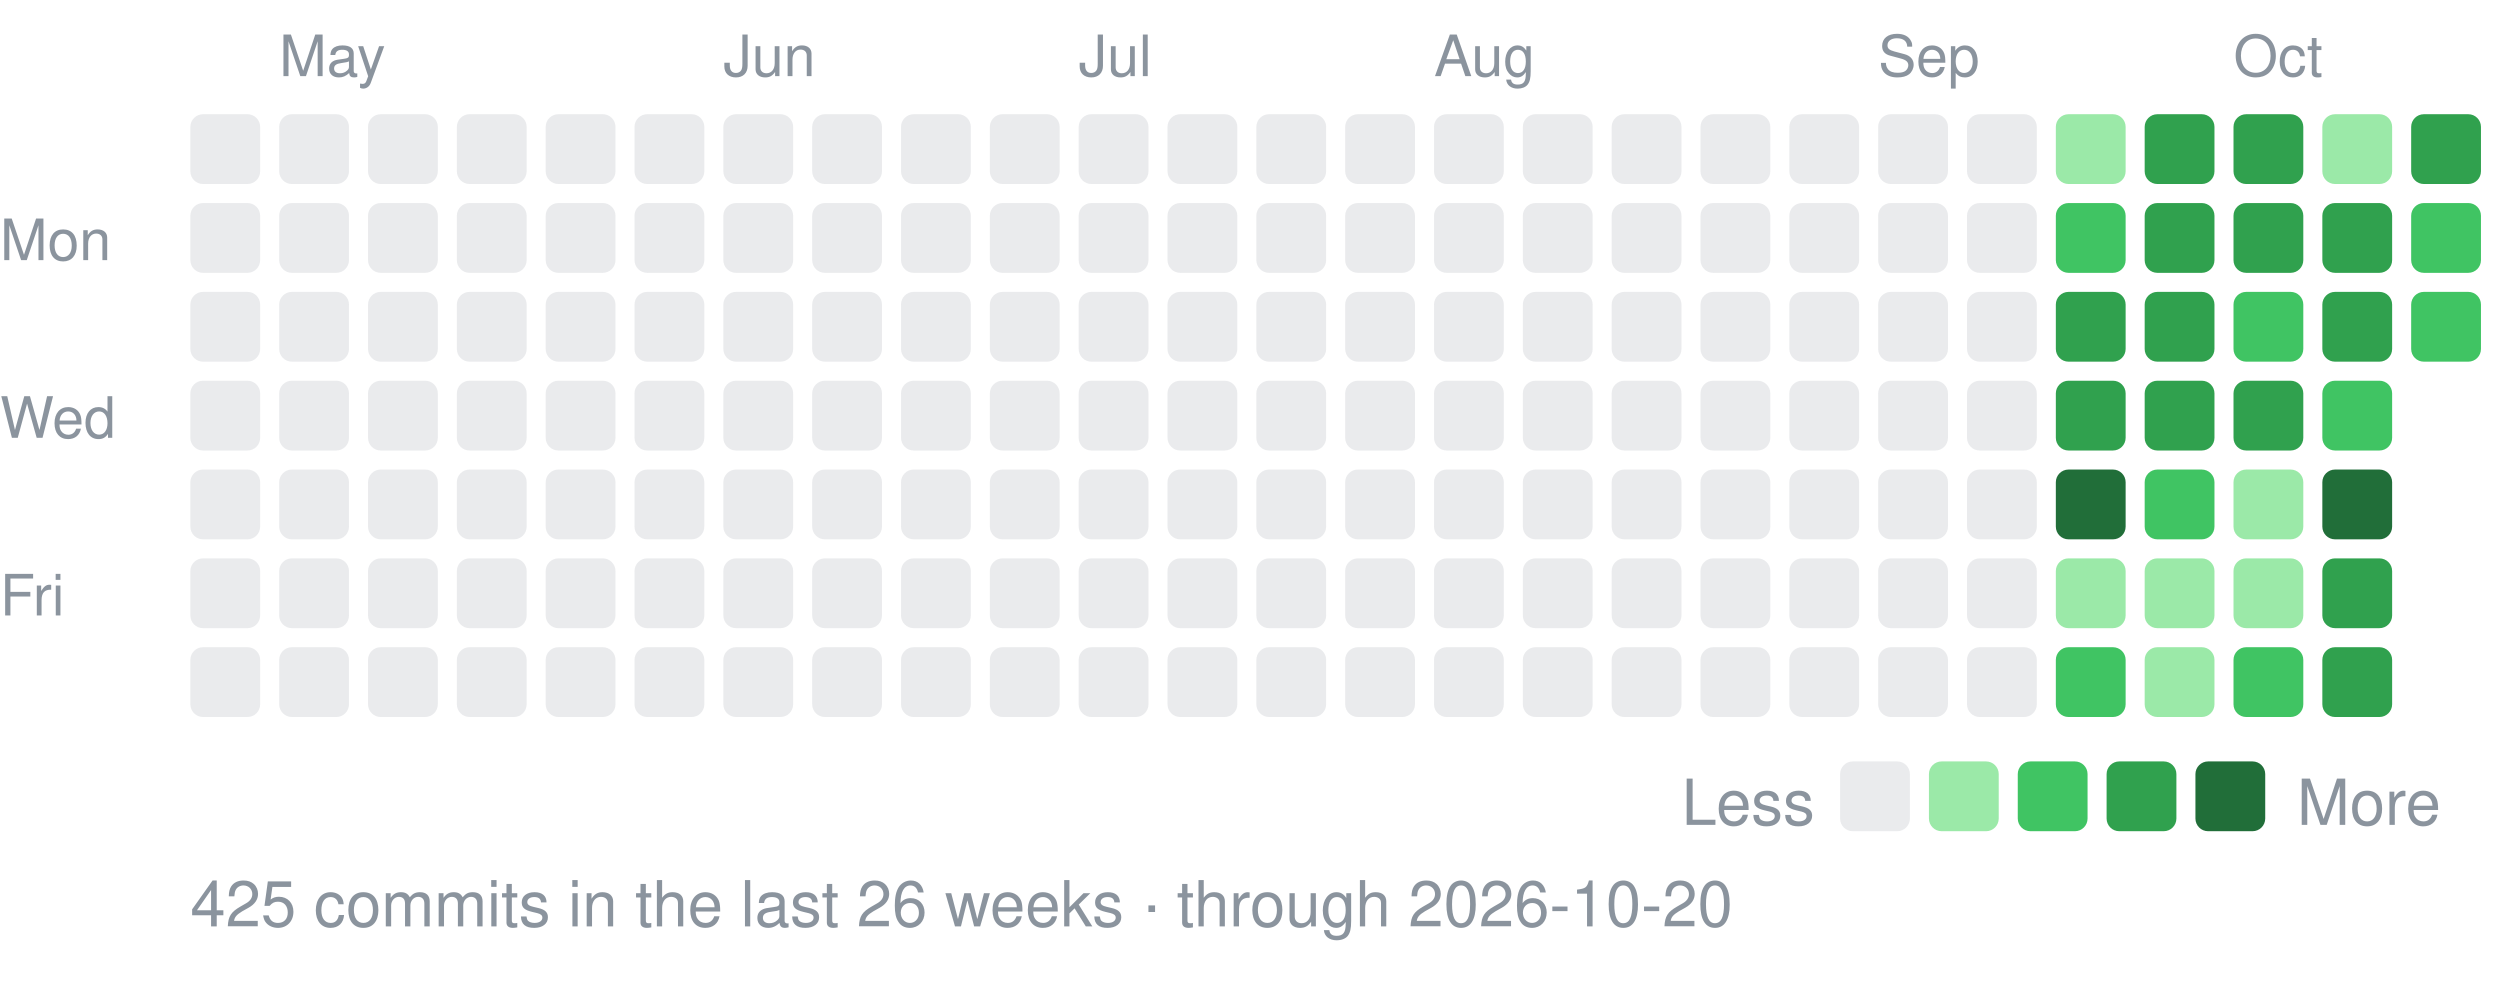
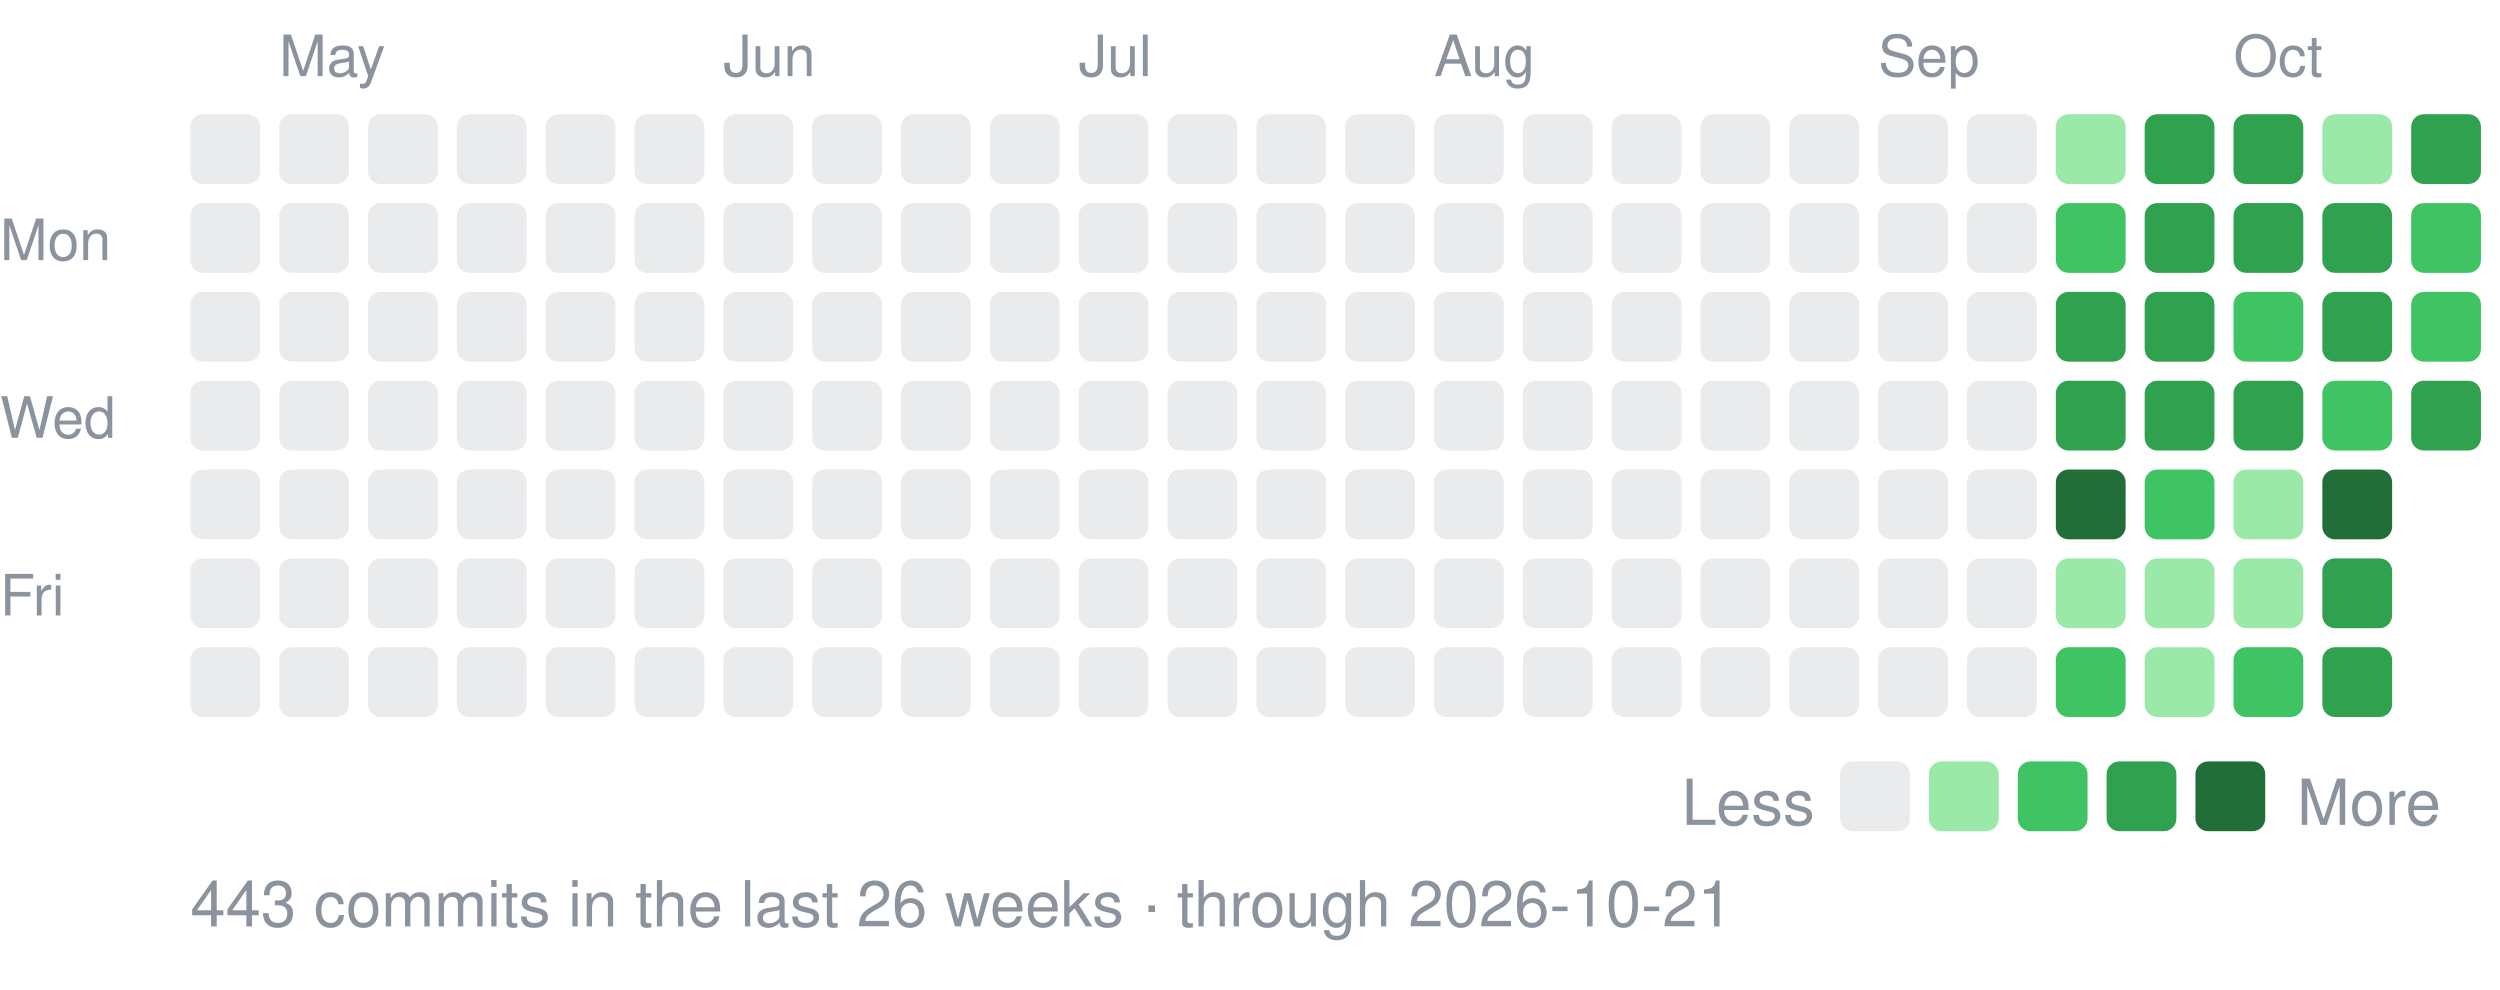
<svg xmlns="http://www.w3.org/2000/svg" width="394" height="156" viewBox="0 0 394 156" role="img">
  <g font-family="-apple-system,BlinkMacSystemFont,Segoe UI,Helvetica,Arial,PingFang SC,sans-serif" font-size="9" fill="#8b949e">
    <text x="44" y="12">May</text>
    <text x="114" y="12">Jun</text>
    <text x="170" y="12">Jul</text>
    <text x="226" y="12">Aug</text>
    <text x="296" y="12">Sep</text>
    <text x="352" y="12">Oct</text>
    <text x="0" y="41">Mon</text>
    <text x="0" y="69">Wed</text>
    <text x="0" y="97">Fri</text>
  </g>
  <rect x="30" y="18" width="11" height="11" rx="2" fill="rgba(139,148,158,0.18)" />
  <rect x="30" y="32" width="11" height="11" rx="2" fill="rgba(139,148,158,0.18)" />
  <rect x="30" y="46" width="11" height="11" rx="2" fill="rgba(139,148,158,0.18)" />
  <rect x="30" y="60" width="11" height="11" rx="2" fill="rgba(139,148,158,0.18)" />
  <rect x="30" y="74" width="11" height="11" rx="2" fill="rgba(139,148,158,0.18)" />
  <rect x="30" y="88" width="11" height="11" rx="2" fill="rgba(139,148,158,0.18)" />
  <rect x="30" y="102" width="11" height="11" rx="2" fill="rgba(139,148,158,0.18)" />
  <rect x="44" y="18" width="11" height="11" rx="2" fill="rgba(139,148,158,0.18)" />
  <rect x="44" y="32" width="11" height="11" rx="2" fill="rgba(139,148,158,0.18)" />
  <rect x="44" y="46" width="11" height="11" rx="2" fill="rgba(139,148,158,0.18)" />
  <rect x="44" y="60" width="11" height="11" rx="2" fill="rgba(139,148,158,0.18)" />
  <rect x="44" y="74" width="11" height="11" rx="2" fill="rgba(139,148,158,0.18)" />
  <rect x="44" y="88" width="11" height="11" rx="2" fill="rgba(139,148,158,0.18)" />
  <rect x="44" y="102" width="11" height="11" rx="2" fill="rgba(139,148,158,0.18)" />
  <rect x="58" y="18" width="11" height="11" rx="2" fill="rgba(139,148,158,0.18)" />
  <rect x="58" y="32" width="11" height="11" rx="2" fill="rgba(139,148,158,0.18)" />
  <rect x="58" y="46" width="11" height="11" rx="2" fill="rgba(139,148,158,0.18)" />
  <rect x="58" y="60" width="11" height="11" rx="2" fill="rgba(139,148,158,0.18)" />
  <rect x="58" y="74" width="11" height="11" rx="2" fill="rgba(139,148,158,0.18)" />
  <rect x="58" y="88" width="11" height="11" rx="2" fill="rgba(139,148,158,0.18)" />
  <rect x="58" y="102" width="11" height="11" rx="2" fill="rgba(139,148,158,0.18)" />
  <rect x="72" y="18" width="11" height="11" rx="2" fill="rgba(139,148,158,0.18)" />
  <rect x="72" y="32" width="11" height="11" rx="2" fill="rgba(139,148,158,0.18)" />
  <rect x="72" y="46" width="11" height="11" rx="2" fill="rgba(139,148,158,0.18)" />
  <rect x="72" y="60" width="11" height="11" rx="2" fill="rgba(139,148,158,0.18)" />
  <rect x="72" y="74" width="11" height="11" rx="2" fill="rgba(139,148,158,0.18)" />
  <rect x="72" y="88" width="11" height="11" rx="2" fill="rgba(139,148,158,0.18)" />
  <rect x="72" y="102" width="11" height="11" rx="2" fill="rgba(139,148,158,0.18)" />
  <rect x="86" y="18" width="11" height="11" rx="2" fill="rgba(139,148,158,0.18)" />
  <rect x="86" y="32" width="11" height="11" rx="2" fill="rgba(139,148,158,0.18)" />
  <rect x="86" y="46" width="11" height="11" rx="2" fill="rgba(139,148,158,0.18)" />
  <rect x="86" y="60" width="11" height="11" rx="2" fill="rgba(139,148,158,0.18)" />
  <rect x="86" y="74" width="11" height="11" rx="2" fill="rgba(139,148,158,0.18)" />
  <rect x="86" y="88" width="11" height="11" rx="2" fill="rgba(139,148,158,0.18)" />
  <rect x="86" y="102" width="11" height="11" rx="2" fill="rgba(139,148,158,0.18)" />
  <rect x="100" y="18" width="11" height="11" rx="2" fill="rgba(139,148,158,0.18)" />
  <rect x="100" y="32" width="11" height="11" rx="2" fill="rgba(139,148,158,0.18)" />
  <rect x="100" y="46" width="11" height="11" rx="2" fill="rgba(139,148,158,0.18)" />
  <rect x="100" y="60" width="11" height="11" rx="2" fill="rgba(139,148,158,0.18)" />
  <rect x="100" y="74" width="11" height="11" rx="2" fill="rgba(139,148,158,0.18)" />
  <rect x="100" y="88" width="11" height="11" rx="2" fill="rgba(139,148,158,0.18)" />
  <rect x="100" y="102" width="11" height="11" rx="2" fill="rgba(139,148,158,0.18)" />
  <rect x="114" y="18" width="11" height="11" rx="2" fill="rgba(139,148,158,0.18)" />
  <rect x="114" y="32" width="11" height="11" rx="2" fill="rgba(139,148,158,0.18)" />
  <rect x="114" y="46" width="11" height="11" rx="2" fill="rgba(139,148,158,0.18)" />
  <rect x="114" y="60" width="11" height="11" rx="2" fill="rgba(139,148,158,0.18)" />
  <rect x="114" y="74" width="11" height="11" rx="2" fill="rgba(139,148,158,0.18)" />
  <rect x="114" y="88" width="11" height="11" rx="2" fill="rgba(139,148,158,0.18)" />
  <rect x="114" y="102" width="11" height="11" rx="2" fill="rgba(139,148,158,0.18)" />
  <rect x="128" y="18" width="11" height="11" rx="2" fill="rgba(139,148,158,0.18)" />
  <rect x="128" y="32" width="11" height="11" rx="2" fill="rgba(139,148,158,0.18)" />
  <rect x="128" y="46" width="11" height="11" rx="2" fill="rgba(139,148,158,0.18)" />
  <rect x="128" y="60" width="11" height="11" rx="2" fill="rgba(139,148,158,0.18)" />
  <rect x="128" y="74" width="11" height="11" rx="2" fill="rgba(139,148,158,0.18)" />
  <rect x="128" y="88" width="11" height="11" rx="2" fill="rgba(139,148,158,0.18)" />
  <rect x="128" y="102" width="11" height="11" rx="2" fill="rgba(139,148,158,0.18)" />
  <rect x="142" y="18" width="11" height="11" rx="2" fill="rgba(139,148,158,0.18)" />
  <rect x="142" y="32" width="11" height="11" rx="2" fill="rgba(139,148,158,0.18)" />
  <rect x="142" y="46" width="11" height="11" rx="2" fill="rgba(139,148,158,0.18)" />
  <rect x="142" y="60" width="11" height="11" rx="2" fill="rgba(139,148,158,0.18)" />
  <rect x="142" y="74" width="11" height="11" rx="2" fill="rgba(139,148,158,0.18)" />
  <rect x="142" y="88" width="11" height="11" rx="2" fill="rgba(139,148,158,0.18)" />
  <rect x="142" y="102" width="11" height="11" rx="2" fill="rgba(139,148,158,0.18)" />
  <rect x="156" y="18" width="11" height="11" rx="2" fill="rgba(139,148,158,0.18)" />
  <rect x="156" y="32" width="11" height="11" rx="2" fill="rgba(139,148,158,0.18)" />
  <rect x="156" y="46" width="11" height="11" rx="2" fill="rgba(139,148,158,0.18)" />
  <rect x="156" y="60" width="11" height="11" rx="2" fill="rgba(139,148,158,0.18)" />
  <rect x="156" y="74" width="11" height="11" rx="2" fill="rgba(139,148,158,0.18)" />
  <rect x="156" y="88" width="11" height="11" rx="2" fill="rgba(139,148,158,0.18)" />
  <rect x="156" y="102" width="11" height="11" rx="2" fill="rgba(139,148,158,0.18)" />
  <rect x="170" y="18" width="11" height="11" rx="2" fill="rgba(139,148,158,0.18)" />
  <rect x="170" y="32" width="11" height="11" rx="2" fill="rgba(139,148,158,0.18)" />
  <rect x="170" y="46" width="11" height="11" rx="2" fill="rgba(139,148,158,0.18)" />
  <rect x="170" y="60" width="11" height="11" rx="2" fill="rgba(139,148,158,0.18)" />
  <rect x="170" y="74" width="11" height="11" rx="2" fill="rgba(139,148,158,0.18)" />
  <rect x="170" y="88" width="11" height="11" rx="2" fill="rgba(139,148,158,0.18)" />
  <rect x="170" y="102" width="11" height="11" rx="2" fill="rgba(139,148,158,0.18)" />
  <rect x="184" y="18" width="11" height="11" rx="2" fill="rgba(139,148,158,0.18)" />
  <rect x="184" y="32" width="11" height="11" rx="2" fill="rgba(139,148,158,0.18)" />
  <rect x="184" y="46" width="11" height="11" rx="2" fill="rgba(139,148,158,0.18)" />
  <rect x="184" y="60" width="11" height="11" rx="2" fill="rgba(139,148,158,0.18)" />
  <rect x="184" y="74" width="11" height="11" rx="2" fill="rgba(139,148,158,0.18)" />
  <rect x="184" y="88" width="11" height="11" rx="2" fill="rgba(139,148,158,0.18)" />
  <rect x="184" y="102" width="11" height="11" rx="2" fill="rgba(139,148,158,0.18)" />
  <rect x="198" y="18" width="11" height="11" rx="2" fill="rgba(139,148,158,0.18)" />
  <rect x="198" y="32" width="11" height="11" rx="2" fill="rgba(139,148,158,0.18)" />
  <rect x="198" y="46" width="11" height="11" rx="2" fill="rgba(139,148,158,0.18)" />
  <rect x="198" y="60" width="11" height="11" rx="2" fill="rgba(139,148,158,0.18)" />
  <rect x="198" y="74" width="11" height="11" rx="2" fill="rgba(139,148,158,0.18)" />
  <rect x="198" y="88" width="11" height="11" rx="2" fill="rgba(139,148,158,0.18)" />
  <rect x="198" y="102" width="11" height="11" rx="2" fill="rgba(139,148,158,0.18)" />
  <rect x="212" y="18" width="11" height="11" rx="2" fill="rgba(139,148,158,0.18)" />
  <rect x="212" y="32" width="11" height="11" rx="2" fill="rgba(139,148,158,0.18)" />
  <rect x="212" y="46" width="11" height="11" rx="2" fill="rgba(139,148,158,0.18)" />
  <rect x="212" y="60" width="11" height="11" rx="2" fill="rgba(139,148,158,0.18)" />
  <rect x="212" y="74" width="11" height="11" rx="2" fill="rgba(139,148,158,0.18)" />
  <rect x="212" y="88" width="11" height="11" rx="2" fill="rgba(139,148,158,0.18)" />
  <rect x="212" y="102" width="11" height="11" rx="2" fill="rgba(139,148,158,0.18)" />
  <rect x="226" y="18" width="11" height="11" rx="2" fill="rgba(139,148,158,0.18)" />
  <rect x="226" y="32" width="11" height="11" rx="2" fill="rgba(139,148,158,0.18)" />
  <rect x="226" y="46" width="11" height="11" rx="2" fill="rgba(139,148,158,0.18)" />
  <rect x="226" y="60" width="11" height="11" rx="2" fill="rgba(139,148,158,0.18)" />
  <rect x="226" y="74" width="11" height="11" rx="2" fill="rgba(139,148,158,0.18)" />
  <rect x="226" y="88" width="11" height="11" rx="2" fill="rgba(139,148,158,0.18)" />
  <rect x="226" y="102" width="11" height="11" rx="2" fill="rgba(139,148,158,0.18)" />
  <rect x="240" y="18" width="11" height="11" rx="2" fill="rgba(139,148,158,0.18)" />
  <rect x="240" y="32" width="11" height="11" rx="2" fill="rgba(139,148,158,0.18)" />
  <rect x="240" y="46" width="11" height="11" rx="2" fill="rgba(139,148,158,0.18)" />
  <rect x="240" y="60" width="11" height="11" rx="2" fill="rgba(139,148,158,0.18)" />
  <rect x="240" y="74" width="11" height="11" rx="2" fill="rgba(139,148,158,0.18)" />
  <rect x="240" y="88" width="11" height="11" rx="2" fill="rgba(139,148,158,0.18)" />
  <rect x="240" y="102" width="11" height="11" rx="2" fill="rgba(139,148,158,0.18)" />
  <rect x="254" y="18" width="11" height="11" rx="2" fill="rgba(139,148,158,0.18)" />
  <rect x="254" y="32" width="11" height="11" rx="2" fill="rgba(139,148,158,0.18)" />
  <rect x="254" y="46" width="11" height="11" rx="2" fill="rgba(139,148,158,0.18)" />
  <rect x="254" y="60" width="11" height="11" rx="2" fill="rgba(139,148,158,0.18)" />
  <rect x="254" y="74" width="11" height="11" rx="2" fill="rgba(139,148,158,0.18)" />
  <rect x="254" y="88" width="11" height="11" rx="2" fill="rgba(139,148,158,0.18)" />
  <rect x="254" y="102" width="11" height="11" rx="2" fill="rgba(139,148,158,0.18)" />
  <rect x="268" y="18" width="11" height="11" rx="2" fill="rgba(139,148,158,0.18)" />
  <rect x="268" y="32" width="11" height="11" rx="2" fill="rgba(139,148,158,0.18)" />
  <rect x="268" y="46" width="11" height="11" rx="2" fill="rgba(139,148,158,0.18)" />
  <rect x="268" y="60" width="11" height="11" rx="2" fill="rgba(139,148,158,0.18)" />
  <rect x="268" y="74" width="11" height="11" rx="2" fill="rgba(139,148,158,0.18)" />
  <rect x="268" y="88" width="11" height="11" rx="2" fill="rgba(139,148,158,0.18)" />
  <rect x="268" y="102" width="11" height="11" rx="2" fill="rgba(139,148,158,0.18)" />
  <rect x="282" y="18" width="11" height="11" rx="2" fill="rgba(139,148,158,0.18)" />
  <rect x="282" y="32" width="11" height="11" rx="2" fill="rgba(139,148,158,0.18)" />
  <rect x="282" y="46" width="11" height="11" rx="2" fill="rgba(139,148,158,0.18)" />
  <rect x="282" y="60" width="11" height="11" rx="2" fill="rgba(139,148,158,0.18)" />
  <rect x="282" y="74" width="11" height="11" rx="2" fill="rgba(139,148,158,0.18)" />
  <rect x="282" y="88" width="11" height="11" rx="2" fill="rgba(139,148,158,0.18)" />
  <rect x="282" y="102" width="11" height="11" rx="2" fill="rgba(139,148,158,0.18)" />
  <rect x="296" y="18" width="11" height="11" rx="2" fill="rgba(139,148,158,0.18)" />
  <rect x="296" y="32" width="11" height="11" rx="2" fill="rgba(139,148,158,0.18)" />
  <rect x="296" y="46" width="11" height="11" rx="2" fill="rgba(139,148,158,0.18)" />
  <rect x="296" y="60" width="11" height="11" rx="2" fill="rgba(139,148,158,0.18)" />
  <rect x="296" y="74" width="11" height="11" rx="2" fill="rgba(139,148,158,0.18)" />
  <rect x="296" y="88" width="11" height="11" rx="2" fill="rgba(139,148,158,0.18)" />
  <rect x="296" y="102" width="11" height="11" rx="2" fill="rgba(139,148,158,0.18)" />
  <rect x="310" y="18" width="11" height="11" rx="2" fill="rgba(139,148,158,0.18)" />
  <rect x="310" y="32" width="11" height="11" rx="2" fill="rgba(139,148,158,0.18)" />
  <rect x="310" y="46" width="11" height="11" rx="2" fill="rgba(139,148,158,0.18)" />
  <rect x="310" y="60" width="11" height="11" rx="2" fill="rgba(139,148,158,0.18)" />
  <rect x="310" y="74" width="11" height="11" rx="2" fill="rgba(139,148,158,0.18)" />
  <rect x="310" y="88" width="11" height="11" rx="2" fill="rgba(139,148,158,0.18)" />
  <rect x="310" y="102" width="11" height="11" rx="2" fill="rgba(139,148,158,0.18)" />
  <rect x="324" y="18" width="11" height="11" rx="2" fill="#9be9a8" />
  <rect x="324" y="32" width="11" height="11" rx="2" fill="#40c463" />
  <rect x="324" y="46" width="11" height="11" rx="2" fill="#30a14e" />
  <rect x="324" y="60" width="11" height="11" rx="2" fill="#30a14e" />
  <rect x="324" y="74" width="11" height="11" rx="2" fill="#216e39" />
  <rect x="324" y="88" width="11" height="11" rx="2" fill="#9be9a8" />
  <rect x="324" y="102" width="11" height="11" rx="2" fill="#40c463" />
  <rect x="338" y="18" width="11" height="11" rx="2" fill="#30a14e" />
  <rect x="338" y="32" width="11" height="11" rx="2" fill="#30a14e" />
  <rect x="338" y="46" width="11" height="11" rx="2" fill="#30a14e" />
  <rect x="338" y="60" width="11" height="11" rx="2" fill="#30a14e" />
  <rect x="338" y="74" width="11" height="11" rx="2" fill="#40c463" />
  <rect x="338" y="88" width="11" height="11" rx="2" fill="#9be9a8" />
  <rect x="338" y="102" width="11" height="11" rx="2" fill="#9be9a8" />
  <rect x="352" y="18" width="11" height="11" rx="2" fill="#30a14e" />
  <rect x="352" y="32" width="11" height="11" rx="2" fill="#30a14e" />
  <rect x="352" y="46" width="11" height="11" rx="2" fill="#40c463" />
  <rect x="352" y="60" width="11" height="11" rx="2" fill="#30a14e" />
  <rect x="352" y="74" width="11" height="11" rx="2" fill="#9be9a8" />
  <rect x="352" y="88" width="11" height="11" rx="2" fill="#9be9a8" />
  <rect x="352" y="102" width="11" height="11" rx="2" fill="#40c463" />
  <rect x="366" y="18" width="11" height="11" rx="2" fill="#9be9a8" />
  <rect x="366" y="32" width="11" height="11" rx="2" fill="#30a14e" />
  <rect x="366" y="46" width="11" height="11" rx="2" fill="#30a14e" />
  <rect x="366" y="60" width="11" height="11" rx="2" fill="#40c463" />
  <rect x="366" y="74" width="11" height="11" rx="2" fill="#216e39" />
  <rect x="366" y="88" width="11" height="11" rx="2" fill="#30a14e" />
  <rect x="366" y="102" width="11" height="11" rx="2" fill="#30a14e" />
  <rect x="380" y="18" width="11" height="11" rx="2" fill="#30a14e" />
  <rect x="380" y="32" width="11" height="11" rx="2" fill="#40c463" />
  <rect x="380" y="46" width="11" height="11" rx="2" fill="#40c463" />
+   <rect x="380" y="60" width="11" height="11" rx="2" fill="#30a14e" />
  <g font-family="-apple-system,BlinkMacSystemFont,Segoe UI,Helvetica,Arial,PingFang SC,sans-serif" font-size="10" fill="#8b949e">
-     <text x="30" y="146">425 commits in the last 26 weeks · through 2026-10-20</text>
+     <text x="30" y="146">443 commits in the last 26 weeks · through 2026-10-21</text>
    <text x="286" y="130" text-anchor="end">Less</text>
    <rect x="290" y="120" width="11" height="11" rx="2" fill="rgba(139,148,158,0.18)" />
    <rect x="304" y="120" width="11" height="11" rx="2" fill="#9be9a8" />
    <rect x="318" y="120" width="11" height="11" rx="2" fill="#40c463" />
    <rect x="332" y="120" width="11" height="11" rx="2" fill="#30a14e" />
    <rect x="346" y="120" width="11" height="11" rx="2" fill="#216e39" />
    <text x="362" y="130">More</text>
  </g>
</svg>
